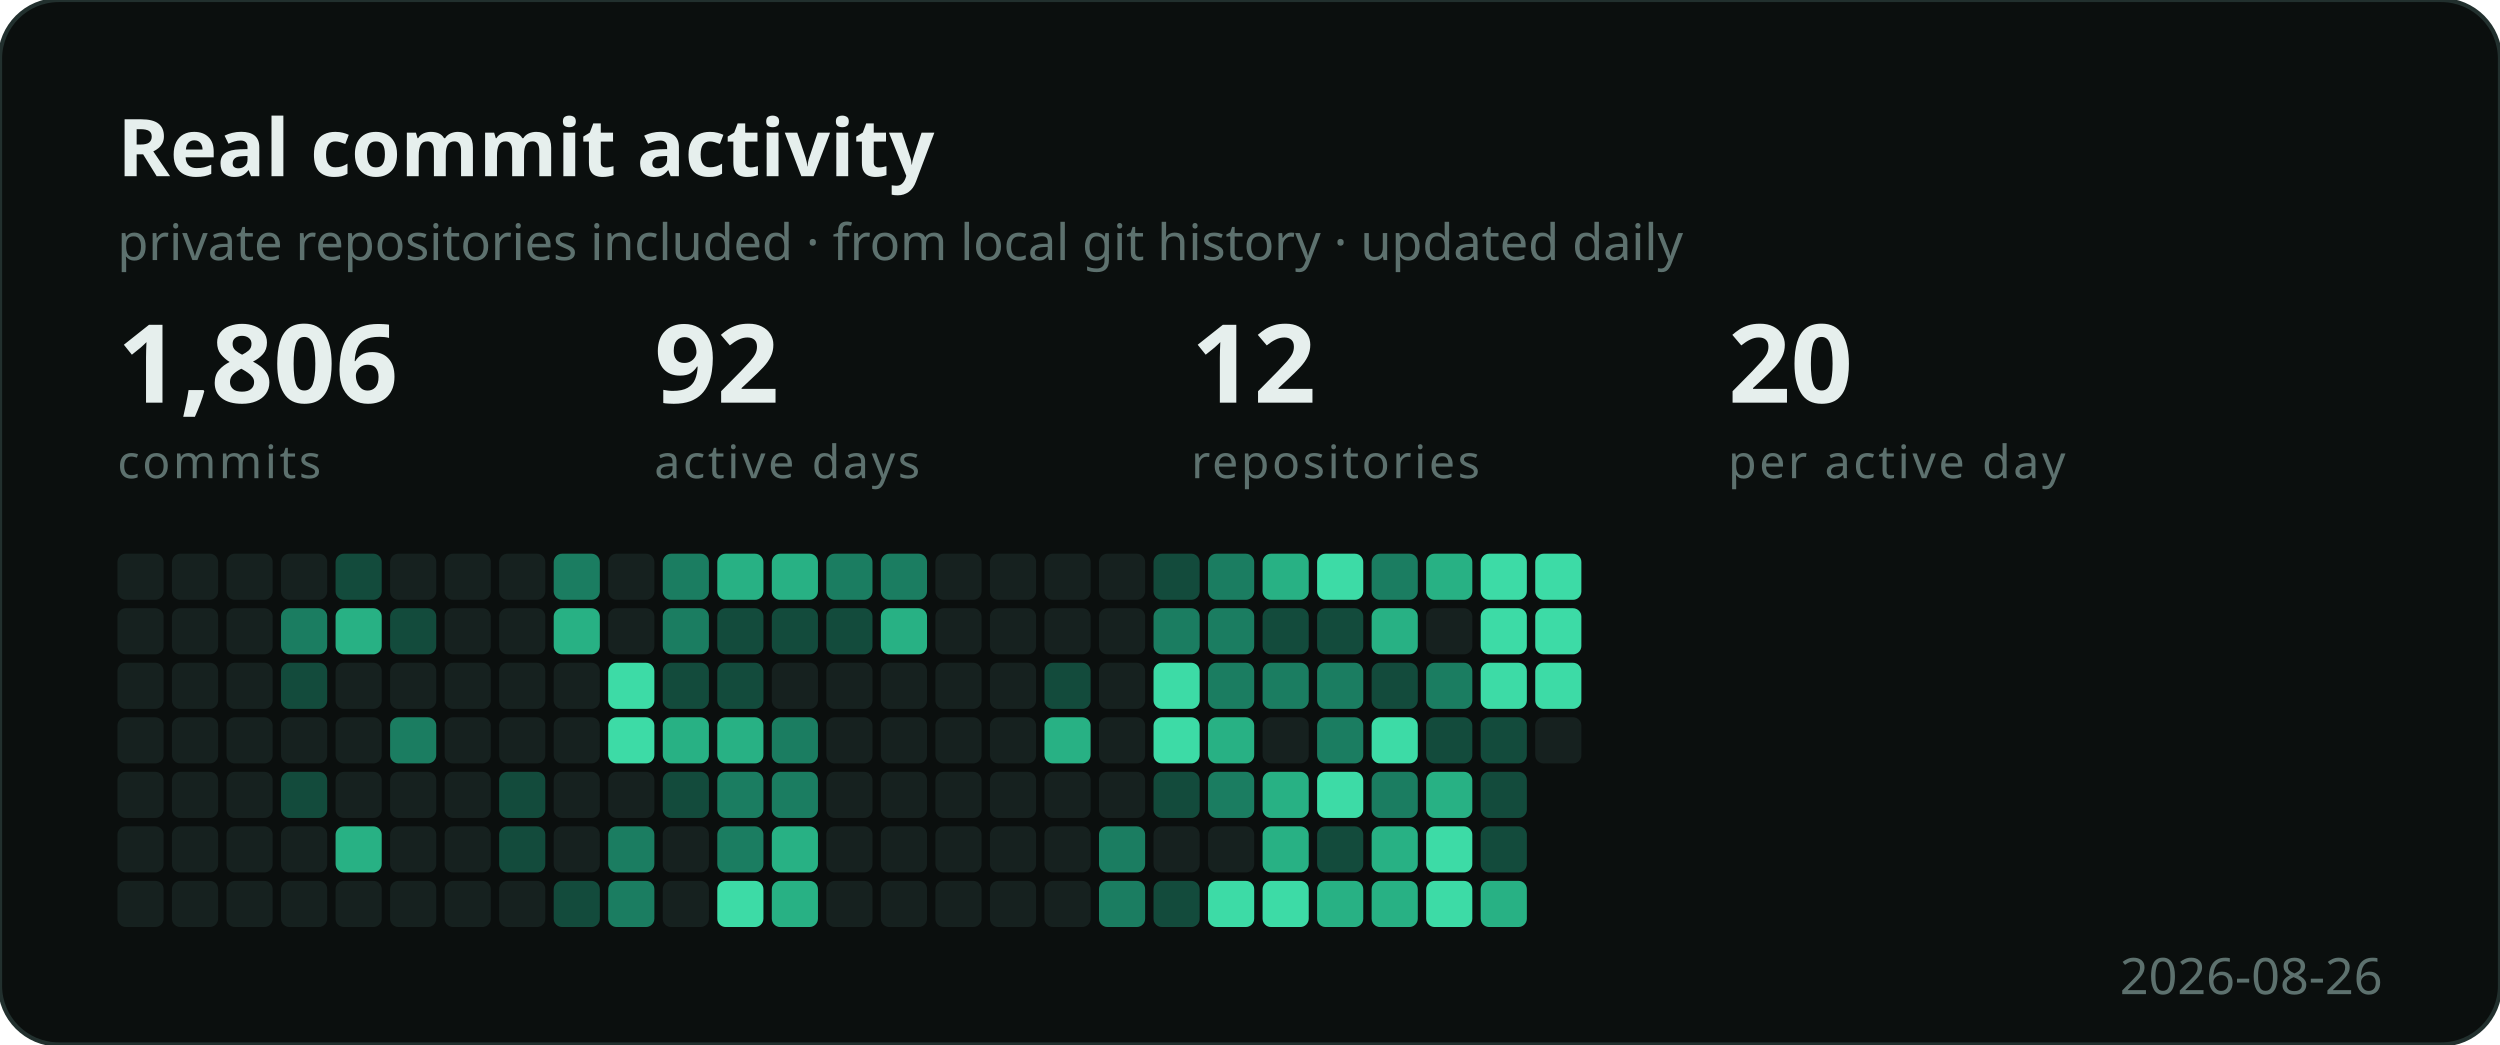
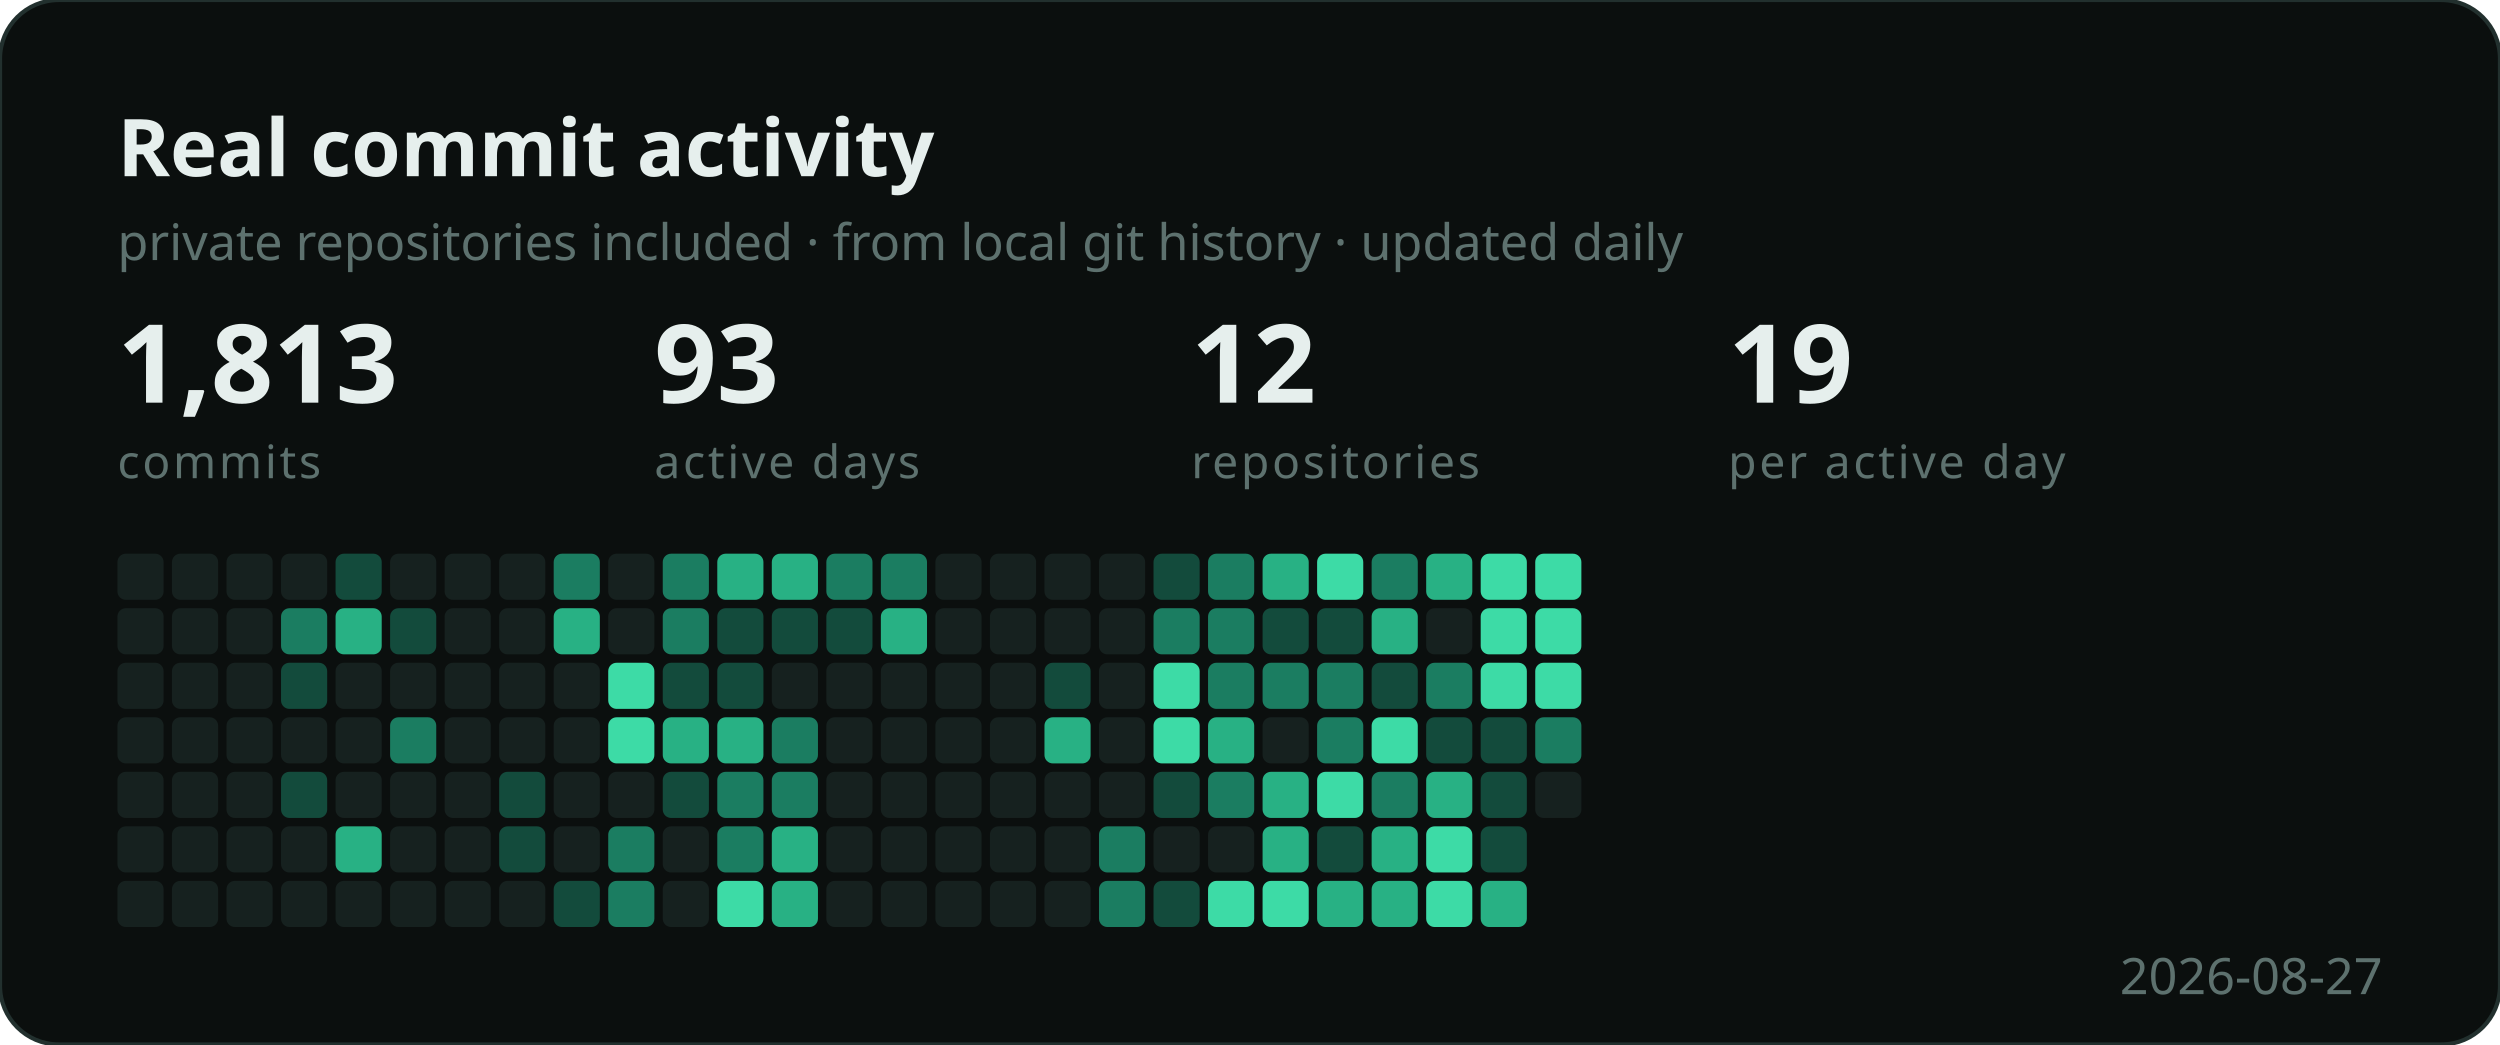
<svg xmlns="http://www.w3.org/2000/svg" width="596" height="249" viewBox="0 0 596 249" role="img" aria-label="Developer activity">
  <style>
    .b { font: 700 19px "Segoe UI", Ubuntu, sans-serif; fill: #e6efed; }
    .s { font: 400 12px "Segoe UI", Ubuntu, sans-serif; fill: #5d716e; }
    .n { font: 700 26px "Segoe UI", Ubuntu, sans-serif; fill: #e6efed; }
    .e { font: 400 11px "Segoe UI", Ubuntu, sans-serif; fill: #5d716e;
          letter-spacing: .06em; text-transform: uppercase; }
  </style>
  <rect width="596" height="249" rx="14" fill="#0b0f0e" stroke="#22302e" />
  <text x="28" y="42" class="b">Real commit activity</text>
  <text x="28" y="62" class="s">private repositories included · from local git history · updated daily</text>
-   <text x="28" y="96" class="n">1,806</text>
+   <text x="28" y="96" class="n">1,813</text>
  <text x="28" y="114" class="e">commits</text>
-   <text x="156" y="96" class="n">92</text>
+   <text x="156" y="96" class="n">93</text>
  <text x="156" y="114" class="e">active days</text>
  <text x="284" y="96" class="n">12</text>
  <text x="284" y="114" class="e">repositories</text>
-   <text x="412" y="96" class="n">20</text>
+   <text x="412" y="96" class="n">19</text>
  <text x="412" y="114" class="e">per active day</text>
  <g transform="translate(28,132)">
    <rect x="0" y="0" width="11" height="11" rx="2" fill="#16211f" />
    <rect x="0" y="13" width="11" height="11" rx="2" fill="#16211f" />
    <rect x="0" y="26" width="11" height="11" rx="2" fill="#16211f" />
    <rect x="0" y="39" width="11" height="11" rx="2" fill="#16211f" />
    <rect x="0" y="52" width="11" height="11" rx="2" fill="#16211f" />
    <rect x="0" y="65" width="11" height="11" rx="2" fill="#16211f" />
    <rect x="0" y="78" width="11" height="11" rx="2" fill="#16211f" />
    <rect x="13" y="0" width="11" height="11" rx="2" fill="#16211f" />
    <rect x="13" y="13" width="11" height="11" rx="2" fill="#16211f" />
    <rect x="13" y="26" width="11" height="11" rx="2" fill="#16211f" />
    <rect x="13" y="39" width="11" height="11" rx="2" fill="#16211f" />
    <rect x="13" y="52" width="11" height="11" rx="2" fill="#16211f" />
    <rect x="13" y="65" width="11" height="11" rx="2" fill="#16211f" />
    <rect x="13" y="78" width="11" height="11" rx="2" fill="#16211f" />
    <rect x="26" y="0" width="11" height="11" rx="2" fill="#16211f" />
    <rect x="26" y="13" width="11" height="11" rx="2" fill="#16211f" />
    <rect x="26" y="26" width="11" height="11" rx="2" fill="#16211f" />
    <rect x="26" y="39" width="11" height="11" rx="2" fill="#16211f" />
    <rect x="26" y="52" width="11" height="11" rx="2" fill="#16211f" />
    <rect x="26" y="65" width="11" height="11" rx="2" fill="#16211f" />
    <rect x="26" y="78" width="11" height="11" rx="2" fill="#16211f" />
    <rect x="39" y="0" width="11" height="11" rx="2" fill="#16211f" />
    <rect x="39" y="13" width="11" height="11" rx="2" fill="#1b7d61" />
    <rect x="39" y="26" width="11" height="11" rx="2" fill="#134b3c" />
    <rect x="39" y="39" width="11" height="11" rx="2" fill="#16211f" />
    <rect x="39" y="52" width="11" height="11" rx="2" fill="#134b3c" />
    <rect x="39" y="65" width="11" height="11" rx="2" fill="#16211f" />
    <rect x="39" y="78" width="11" height="11" rx="2" fill="#16211f" />
    <rect x="52" y="0" width="11" height="11" rx="2" fill="#134b3c" />
    <rect x="52" y="13" width="11" height="11" rx="2" fill="#28b184" />
    <rect x="52" y="26" width="11" height="11" rx="2" fill="#16211f" />
    <rect x="52" y="39" width="11" height="11" rx="2" fill="#16211f" />
    <rect x="52" y="52" width="11" height="11" rx="2" fill="#16211f" />
    <rect x="52" y="65" width="11" height="11" rx="2" fill="#28b184" />
    <rect x="52" y="78" width="11" height="11" rx="2" fill="#16211f" />
    <rect x="65" y="0" width="11" height="11" rx="2" fill="#16211f" />
    <rect x="65" y="13" width="11" height="11" rx="2" fill="#134b3c" />
    <rect x="65" y="26" width="11" height="11" rx="2" fill="#16211f" />
    <rect x="65" y="39" width="11" height="11" rx="2" fill="#1b7d61" />
    <rect x="65" y="52" width="11" height="11" rx="2" fill="#16211f" />
    <rect x="65" y="65" width="11" height="11" rx="2" fill="#16211f" />
    <rect x="65" y="78" width="11" height="11" rx="2" fill="#16211f" />
    <rect x="78" y="0" width="11" height="11" rx="2" fill="#16211f" />
    <rect x="78" y="13" width="11" height="11" rx="2" fill="#16211f" />
    <rect x="78" y="26" width="11" height="11" rx="2" fill="#16211f" />
    <rect x="78" y="39" width="11" height="11" rx="2" fill="#16211f" />
    <rect x="78" y="52" width="11" height="11" rx="2" fill="#16211f" />
    <rect x="78" y="65" width="11" height="11" rx="2" fill="#16211f" />
    <rect x="78" y="78" width="11" height="11" rx="2" fill="#16211f" />
    <rect x="91" y="0" width="11" height="11" rx="2" fill="#16211f" />
    <rect x="91" y="13" width="11" height="11" rx="2" fill="#16211f" />
    <rect x="91" y="26" width="11" height="11" rx="2" fill="#16211f" />
    <rect x="91" y="39" width="11" height="11" rx="2" fill="#16211f" />
    <rect x="91" y="52" width="11" height="11" rx="2" fill="#134b3c" />
    <rect x="91" y="65" width="11" height="11" rx="2" fill="#134b3c" />
    <rect x="91" y="78" width="11" height="11" rx="2" fill="#16211f" />
    <rect x="104" y="0" width="11" height="11" rx="2" fill="#1b7d61" />
    <rect x="104" y="13" width="11" height="11" rx="2" fill="#28b184" />
    <rect x="104" y="26" width="11" height="11" rx="2" fill="#16211f" />
    <rect x="104" y="39" width="11" height="11" rx="2" fill="#16211f" />
    <rect x="104" y="52" width="11" height="11" rx="2" fill="#16211f" />
    <rect x="104" y="65" width="11" height="11" rx="2" fill="#16211f" />
    <rect x="104" y="78" width="11" height="11" rx="2" fill="#134b3c" />
    <rect x="117" y="0" width="11" height="11" rx="2" fill="#16211f" />
    <rect x="117" y="13" width="11" height="11" rx="2" fill="#16211f" />
    <rect x="117" y="26" width="11" height="11" rx="2" fill="#3ddba6" />
    <rect x="117" y="39" width="11" height="11" rx="2" fill="#3ddba6" />
    <rect x="117" y="52" width="11" height="11" rx="2" fill="#16211f" />
    <rect x="117" y="65" width="11" height="11" rx="2" fill="#1b7d61" />
    <rect x="117" y="78" width="11" height="11" rx="2" fill="#1b7d61" />
    <rect x="130" y="0" width="11" height="11" rx="2" fill="#1b7d61" />
    <rect x="130" y="13" width="11" height="11" rx="2" fill="#1b7d61" />
    <rect x="130" y="26" width="11" height="11" rx="2" fill="#134b3c" />
    <rect x="130" y="39" width="11" height="11" rx="2" fill="#28b184" />
    <rect x="130" y="52" width="11" height="11" rx="2" fill="#134b3c" />
    <rect x="130" y="65" width="11" height="11" rx="2" fill="#16211f" />
    <rect x="130" y="78" width="11" height="11" rx="2" fill="#16211f" />
    <rect x="143" y="0" width="11" height="11" rx="2" fill="#28b184" />
    <rect x="143" y="13" width="11" height="11" rx="2" fill="#134b3c" />
    <rect x="143" y="26" width="11" height="11" rx="2" fill="#134b3c" />
    <rect x="143" y="39" width="11" height="11" rx="2" fill="#28b184" />
    <rect x="143" y="52" width="11" height="11" rx="2" fill="#1b7d61" />
    <rect x="143" y="65" width="11" height="11" rx="2" fill="#1b7d61" />
    <rect x="143" y="78" width="11" height="11" rx="2" fill="#3ddba6" />
    <rect x="156" y="0" width="11" height="11" rx="2" fill="#28b184" />
    <rect x="156" y="13" width="11" height="11" rx="2" fill="#134b3c" />
    <rect x="156" y="26" width="11" height="11" rx="2" fill="#16211f" />
    <rect x="156" y="39" width="11" height="11" rx="2" fill="#1b7d61" />
    <rect x="156" y="52" width="11" height="11" rx="2" fill="#1b7d61" />
    <rect x="156" y="65" width="11" height="11" rx="2" fill="#28b184" />
    <rect x="156" y="78" width="11" height="11" rx="2" fill="#28b184" />
    <rect x="169" y="0" width="11" height="11" rx="2" fill="#1b7d61" />
    <rect x="169" y="13" width="11" height="11" rx="2" fill="#134b3c" />
    <rect x="169" y="26" width="11" height="11" rx="2" fill="#16211f" />
    <rect x="169" y="39" width="11" height="11" rx="2" fill="#16211f" />
    <rect x="169" y="52" width="11" height="11" rx="2" fill="#16211f" />
    <rect x="169" y="65" width="11" height="11" rx="2" fill="#16211f" />
    <rect x="169" y="78" width="11" height="11" rx="2" fill="#16211f" />
    <rect x="182" y="0" width="11" height="11" rx="2" fill="#1b7d61" />
    <rect x="182" y="13" width="11" height="11" rx="2" fill="#28b184" />
    <rect x="182" y="26" width="11" height="11" rx="2" fill="#16211f" />
    <rect x="182" y="39" width="11" height="11" rx="2" fill="#16211f" />
    <rect x="182" y="52" width="11" height="11" rx="2" fill="#16211f" />
    <rect x="182" y="65" width="11" height="11" rx="2" fill="#16211f" />
    <rect x="182" y="78" width="11" height="11" rx="2" fill="#16211f" />
    <rect x="195" y="0" width="11" height="11" rx="2" fill="#16211f" />
    <rect x="195" y="13" width="11" height="11" rx="2" fill="#16211f" />
    <rect x="195" y="26" width="11" height="11" rx="2" fill="#16211f" />
    <rect x="195" y="39" width="11" height="11" rx="2" fill="#16211f" />
    <rect x="195" y="52" width="11" height="11" rx="2" fill="#16211f" />
    <rect x="195" y="65" width="11" height="11" rx="2" fill="#16211f" />
    <rect x="195" y="78" width="11" height="11" rx="2" fill="#16211f" />
    <rect x="208" y="0" width="11" height="11" rx="2" fill="#16211f" />
    <rect x="208" y="13" width="11" height="11" rx="2" fill="#16211f" />
    <rect x="208" y="26" width="11" height="11" rx="2" fill="#16211f" />
    <rect x="208" y="39" width="11" height="11" rx="2" fill="#16211f" />
    <rect x="208" y="52" width="11" height="11" rx="2" fill="#16211f" />
    <rect x="208" y="65" width="11" height="11" rx="2" fill="#16211f" />
    <rect x="208" y="78" width="11" height="11" rx="2" fill="#16211f" />
    <rect x="221" y="0" width="11" height="11" rx="2" fill="#16211f" />
    <rect x="221" y="13" width="11" height="11" rx="2" fill="#16211f" />
    <rect x="221" y="26" width="11" height="11" rx="2" fill="#134b3c" />
    <rect x="221" y="39" width="11" height="11" rx="2" fill="#28b184" />
    <rect x="221" y="52" width="11" height="11" rx="2" fill="#16211f" />
    <rect x="221" y="65" width="11" height="11" rx="2" fill="#16211f" />
    <rect x="221" y="78" width="11" height="11" rx="2" fill="#16211f" />
    <rect x="234" y="0" width="11" height="11" rx="2" fill="#16211f" />
    <rect x="234" y="13" width="11" height="11" rx="2" fill="#16211f" />
    <rect x="234" y="26" width="11" height="11" rx="2" fill="#16211f" />
    <rect x="234" y="39" width="11" height="11" rx="2" fill="#16211f" />
    <rect x="234" y="52" width="11" height="11" rx="2" fill="#16211f" />
    <rect x="234" y="65" width="11" height="11" rx="2" fill="#1b7d61" />
    <rect x="234" y="78" width="11" height="11" rx="2" fill="#1b7d61" />
    <rect x="247" y="0" width="11" height="11" rx="2" fill="#134b3c" />
    <rect x="247" y="13" width="11" height="11" rx="2" fill="#1b7d61" />
    <rect x="247" y="26" width="11" height="11" rx="2" fill="#3ddba6" />
    <rect x="247" y="39" width="11" height="11" rx="2" fill="#3ddba6" />
    <rect x="247" y="52" width="11" height="11" rx="2" fill="#134b3c" />
    <rect x="247" y="65" width="11" height="11" rx="2" fill="#16211f" />
    <rect x="247" y="78" width="11" height="11" rx="2" fill="#134b3c" />
    <rect x="260" y="0" width="11" height="11" rx="2" fill="#1b7d61" />
    <rect x="260" y="13" width="11" height="11" rx="2" fill="#1b7d61" />
    <rect x="260" y="26" width="11" height="11" rx="2" fill="#1b7d61" />
    <rect x="260" y="39" width="11" height="11" rx="2" fill="#28b184" />
    <rect x="260" y="52" width="11" height="11" rx="2" fill="#1b7d61" />
    <rect x="260" y="65" width="11" height="11" rx="2" fill="#16211f" />
    <rect x="260" y="78" width="11" height="11" rx="2" fill="#3ddba6" />
    <rect x="273" y="0" width="11" height="11" rx="2" fill="#28b184" />
    <rect x="273" y="13" width="11" height="11" rx="2" fill="#134b3c" />
    <rect x="273" y="26" width="11" height="11" rx="2" fill="#1b7d61" />
    <rect x="273" y="39" width="11" height="11" rx="2" fill="#16211f" />
    <rect x="273" y="52" width="11" height="11" rx="2" fill="#28b184" />
    <rect x="273" y="65" width="11" height="11" rx="2" fill="#28b184" />
    <rect x="273" y="78" width="11" height="11" rx="2" fill="#3ddba6" />
    <rect x="286" y="0" width="11" height="11" rx="2" fill="#3ddba6" />
    <rect x="286" y="13" width="11" height="11" rx="2" fill="#134b3c" />
    <rect x="286" y="26" width="11" height="11" rx="2" fill="#1b7d61" />
    <rect x="286" y="39" width="11" height="11" rx="2" fill="#1b7d61" />
    <rect x="286" y="52" width="11" height="11" rx="2" fill="#3ddba6" />
    <rect x="286" y="65" width="11" height="11" rx="2" fill="#134b3c" />
    <rect x="286" y="78" width="11" height="11" rx="2" fill="#28b184" />
    <rect x="299" y="0" width="11" height="11" rx="2" fill="#1b7d61" />
    <rect x="299" y="13" width="11" height="11" rx="2" fill="#28b184" />
    <rect x="299" y="26" width="11" height="11" rx="2" fill="#134b3c" />
    <rect x="299" y="39" width="11" height="11" rx="2" fill="#3ddba6" />
    <rect x="299" y="52" width="11" height="11" rx="2" fill="#1b7d61" />
    <rect x="299" y="65" width="11" height="11" rx="2" fill="#28b184" />
    <rect x="299" y="78" width="11" height="11" rx="2" fill="#28b184" />
    <rect x="312" y="0" width="11" height="11" rx="2" fill="#28b184" />
    <rect x="312" y="13" width="11" height="11" rx="2" fill="#16211f" />
    <rect x="312" y="26" width="11" height="11" rx="2" fill="#1b7d61" />
    <rect x="312" y="39" width="11" height="11" rx="2" fill="#134b3c" />
    <rect x="312" y="52" width="11" height="11" rx="2" fill="#28b184" />
    <rect x="312" y="65" width="11" height="11" rx="2" fill="#3ddba6" />
    <rect x="312" y="78" width="11" height="11" rx="2" fill="#3ddba6" />
    <rect x="325" y="0" width="11" height="11" rx="2" fill="#3ddba6" />
    <rect x="325" y="13" width="11" height="11" rx="2" fill="#3ddba6" />
    <rect x="325" y="26" width="11" height="11" rx="2" fill="#3ddba6" />
    <rect x="325" y="39" width="11" height="11" rx="2" fill="#134b3c" />
    <rect x="325" y="52" width="11" height="11" rx="2" fill="#134b3c" />
    <rect x="325" y="65" width="11" height="11" rx="2" fill="#134b3c" />
    <rect x="325" y="78" width="11" height="11" rx="2" fill="#28b184" />
    <rect x="338" y="0" width="11" height="11" rx="2" fill="#3ddba6" />
    <rect x="338" y="13" width="11" height="11" rx="2" fill="#3ddba6" />
    <rect x="338" y="26" width="11" height="11" rx="2" fill="#3ddba6" />
-     <rect x="338" y="39" width="11" height="11" rx="2" fill="#16211f" />
+     <rect x="338" y="39" width="11" height="11" rx="2" fill="#1b7d61" />
+     <rect x="338" y="52" width="11" height="11" rx="2" fill="#16211f" />
  </g>
-   <text x="568" y="237" class="s" text-anchor="end">2026-08-26</text>
+   <text x="568" y="237" class="s" text-anchor="end">2026-08-27</text>
</svg>
